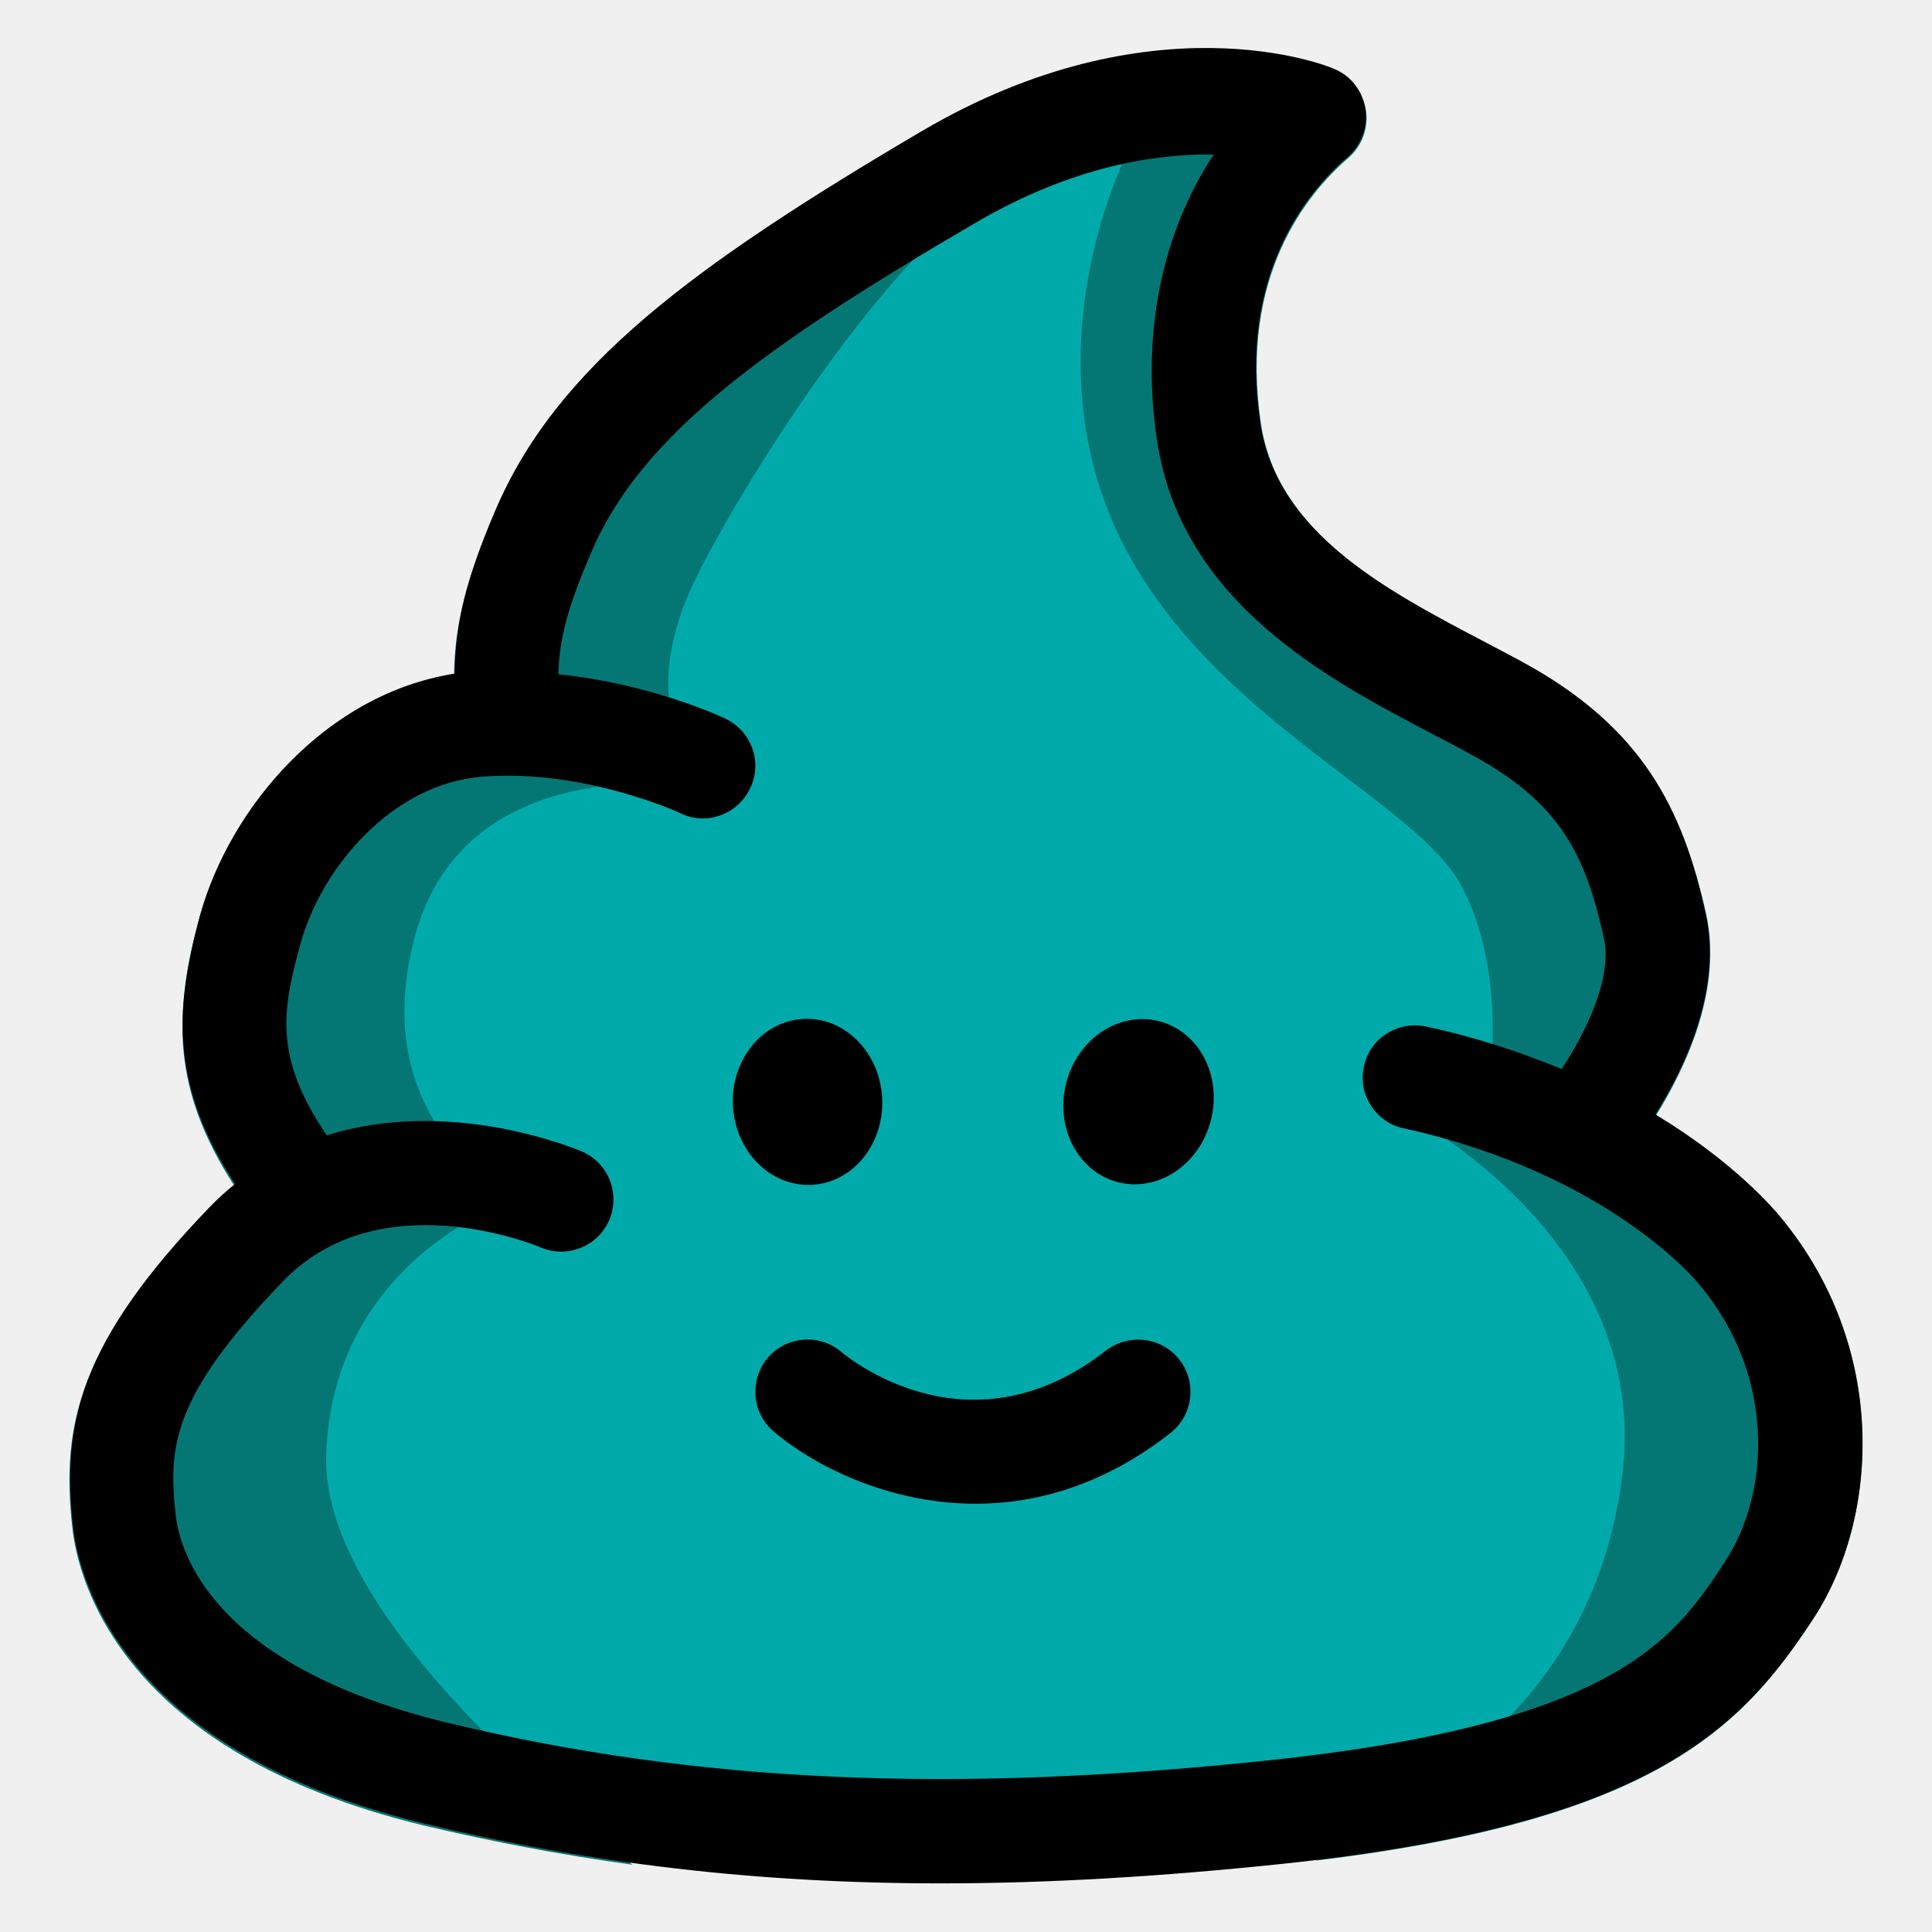
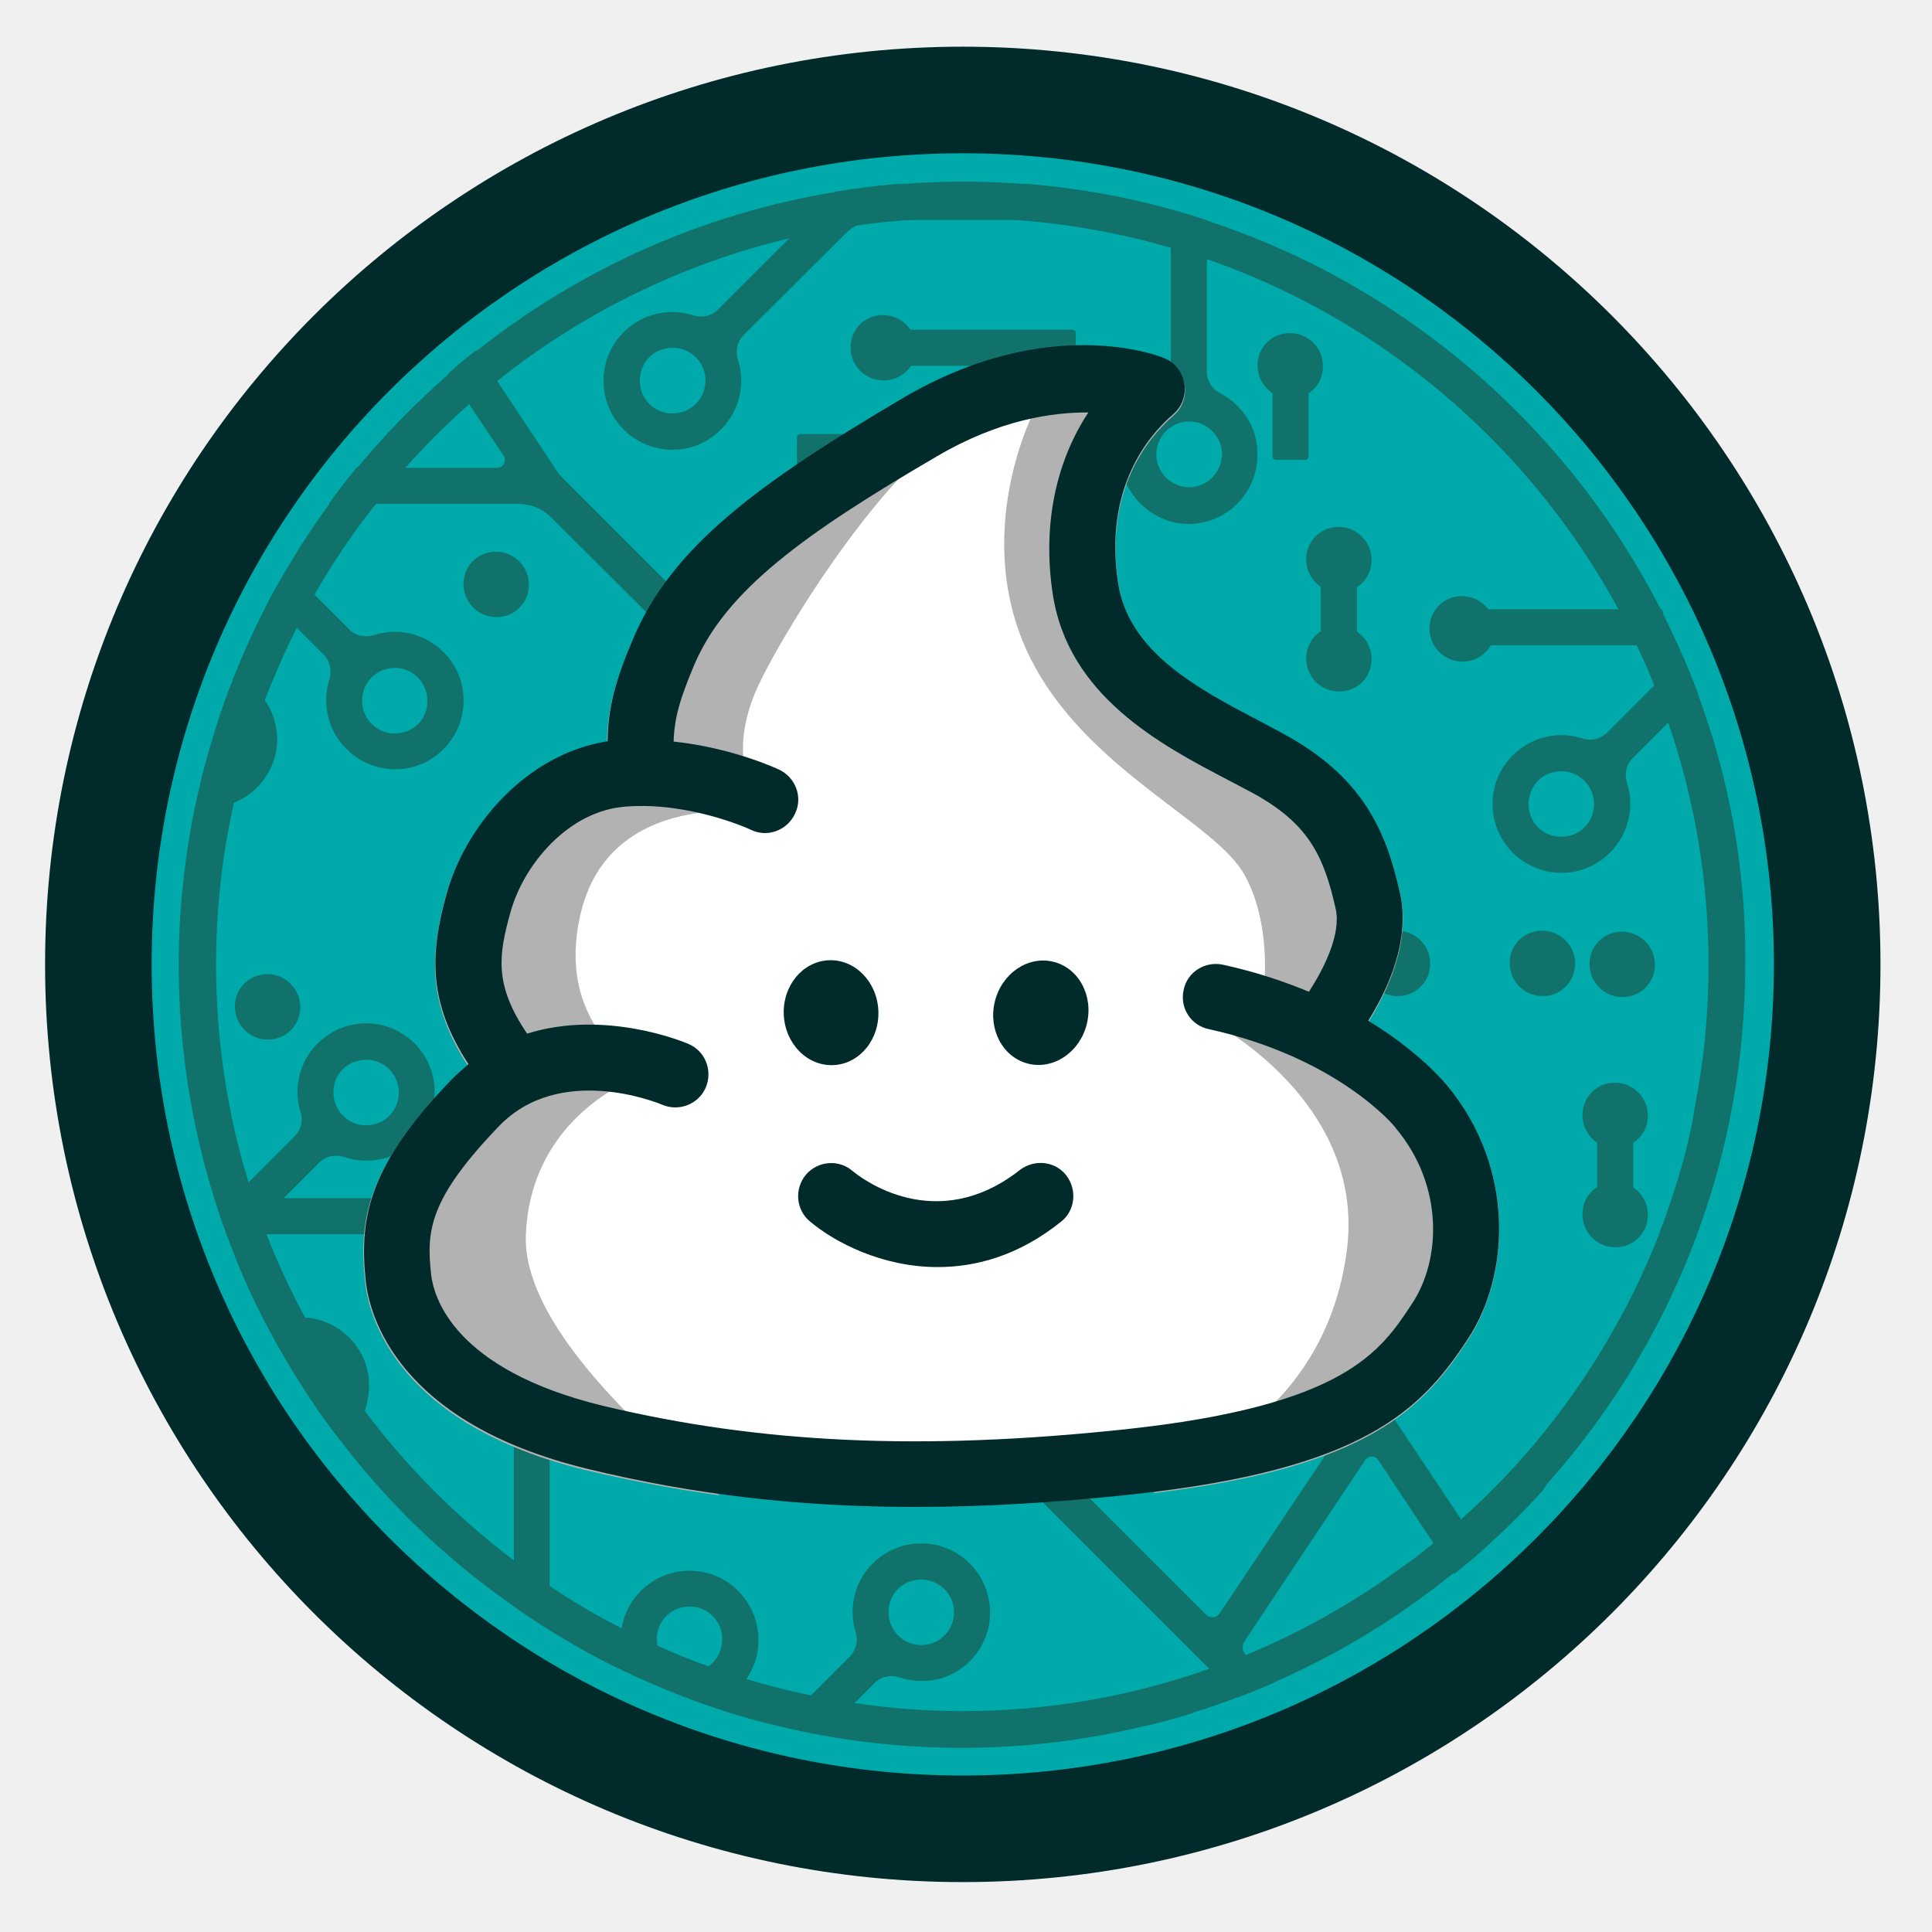
<svg xmlns="http://www.w3.org/2000/svg" version="1.1" id="Capa_1" x="0px" y="0px" viewBox="0 0 600 600" style="enable-background:new 0 0 600 600;" xml:space="preserve">
  <style type="text/css">
- 	.st0{fill:#00AAAA;}
- 	.st1{fill:#047774;}
+ 	.st0{fill:#002B2A;}
+ 	.st1{fill:#00AAAA;}
+ 	.st2{fill:#11726B;}
+ 	.st3{fill:#FFFFFF;}
+ 	.st4{fill:#B2B2B2;}
</style>
  <g>
+     <circle class="st0" cx="299" cy="299.5" r="285" />
+     <circle class="st1" cx="299" cy="299.5" r="251.9" />
+     <path class="st2" d="M370,528.8c-2.3-3.7-7.3-3.6-9.5-0.3l-5.1,7.6c5.2-1.2,10.3-2.6,15.3-4.2C370.8,530.9,370.5,529.8,370,528.8z    M453.8,471.9L434,442.2c-1.5-2.3-2.4-5.1-2.4-7.9v-46.7c0-2.9,1.7-5.6,4.3-7c7.9-4.1,12.9-13,11.2-22.9c-1.5-8.5-8.4-15.4-16.9-17   c-13.6-2.5-25.5,7.9-25.5,21c0,8.2,4.7,15.3,11.5,18.9c2.6,1.4,4.3,4,4.3,7v46.7c0,2.8-0.9,5.6-2.4,7.9L378.8,501   c-1,1.5-3.1,1.7-4.3,0.4l-47-47c-2-2-2.6-5-1.8-7.7c0.9-3,1.2-6.3,0.6-9.8c-1.5-8.8-8.7-16-17.5-17.4c-14.5-2.4-27,10.1-24.7,24.6   c1.4,8.5,8,15.5,16.5,17.3c4,0.9,7.9,0.6,11.3-0.6c2.8-1,5.9-0.3,7.9,1.7l55.7,55.7l8.9,8.9c3.8-1.4,7.6-2.9,11.3-4.6L387,514   l-0.1-0.1c-1.1-1.1-1.3-2.9-0.4-4.2l37.5-56.3c1-1.4,3-1.4,4,0l17.2,25.9l4.1,6.1l2.3,3.4c0.2-0.2,0.4-0.3,0.6-0.5   c2.7-2.2,5.4-4.4,8-6.7L453.8,471.9z M315,443.3c-0.9,3.4-3.6,6.2-7.1,7.1c-7.7,2.1-14.6-4.8-12.5-12.6c0.9-3.4,3.6-6.1,7.1-7   C310.2,428.7,317.1,435.6,315,443.3z M423.3,371.6c-3.4-0.9-6.2-3.6-7.1-7c-2.1-7.8,4.8-14.6,12.5-12.6c3.4,0.9,6.2,3.6,7.1,7.1   C437.9,366.7,431,373.6,423.3,371.6z" />
+     <path class="st2" d="M170.8,447.9c0-2.9,1.7-5.6,4.3-7c7.9-4.1,12.9-13,11.1-22.9c-1.5-8.5-8.4-15.4-16.9-17   c-13.6-2.5-25.5,7.9-25.5,21c0,8.2,4.7,15.3,11.5,18.9c2.6,1.4,4.3,4,4.3,7v46.7c0,1.3-0.2,2.6-0.6,3.8c6.4,4.6,13,8.8,19.8,12.7   l-5.6-8.5c-1.6-2.3-2.5-5.1-2.5-7.9V447.9z M155.4,424.8c-2.1-7.8,4.8-14.6,12.6-12.6c3.4,0.9,6.1,3.6,7,7.1   c2.1,7.7-4.8,14.6-12.5,12.5C159.1,430.9,156.3,428.2,155.4,424.8z M282.5,479.6c-8.8,1.5-16,8.6-17.4,17.4   c-0.6,3.4-0.3,6.8,0.6,9.8c0.9,2.7,0.2,5.6-1.8,7.7l-21.5,21.5c4.3,1.1,8.7,2,13.1,2.8l9.9-9.9l6.2-6.2c2.1-2.1,5.1-2.7,7.9-1.7   c3.5,1.1,7.3,1.4,11.3,0.6c8.4-1.8,15-8.8,16.4-17.3C309.5,489.7,297.1,477.2,282.5,479.6z M295.9,503.4c-0.9,3.4-3.6,6.2-7,7.1   c-7.8,2.1-14.6-4.8-12.6-12.6c0.9-3.4,3.6-6.1,7.1-7C291.1,488.9,298,495.8,295.9,503.4z" />
+     <path class="st2" d="M82.2,217.4c-0.2-0.3-0.4-0.6-0.7-1c-1.9-2.5-4.3-4.4-7.1-5.9c-0.5-0.3-1-0.6-1.4-1c-1.4,3.5-2.8,7.2-4,10.8   c2.1,0.9,3.8,2.6,4.8,4.6c0.7,1.4,1.1,3,1.1,4.6c0,6.1-5.4,10.9-11.6,10.1h-0.1c-0.5,2.2-1,4.3-1.5,6.4c-0.3,1.5-0.6,3-1,4.4   c1.1,0.2,2.2,0.3,3.4,0.4c3,0.1,5.9-0.5,8.5-1.5c7.9-3.1,13.5-10.9,13.5-19.8C86,225.1,84.7,220.8,82.2,217.4z M246.1,203.1   c-1.4-8.9-8.7-16.1-17.6-17.6c-3.5-0.6-6.9-0.3-10,0.7c-2.7,0.9-5.8,0.3-7.8-1.8l-36-36c-0.7-0.6-1.3-1.4-1.8-2.2l-18.6-28   l-6.3-9.5c-3,2.3-5.9,4.7-8.7,7.2l6.3,9.5l10.8,16.1c1.1,1.6-0.1,3.8-2,3.8h-43.7c-3,3.6-5.9,7.4-8.6,11.2h59   c3.8,0,7.4,1.5,10.1,4.2l31.6,31.5c2,2.1,2.6,5.1,1.8,7.8c-1,3.1-1.3,6.4-0.7,10c1.5,8.9,8.7,16.1,17.6,17.5   C236,230,248.4,217.7,246.1,203.1z M234.8,209.4c-0.9,3.4-3.6,6.2-7.1,7.1c-7.7,2.1-14.6-4.8-12.5-12.6c0.9-3.4,3.6-6.2,7-7   C230,194.8,236.9,201.6,234.8,209.4z" />
+     <path class="st2" d="M143.7,214.1c-1.4-8.9-8.6-16.1-17.6-17.6c-3.5-0.6-6.8-0.2-9.9,0.7c-2.8,0.9-5.8,0.3-7.8-1.8l-10.8-10.8   l-8.3-8.3c-2,3.3-3.9,6.7-5.7,10.1l16.9,16.9c2.1,2.1,2.6,5,1.8,7.8c-1,3-1.3,6.4-0.7,9.9c1.4,8.9,8.6,16.1,17.6,17.6   C133.6,241,146,228.6,143.7,214.1z M132.4,220.4c-0.9,3.4-3.6,6.1-7,7c-7.8,2.1-14.6-4.8-12.6-12.5c0.9-3.4,3.6-6.2,7.1-7.1   C127.5,205.7,134.4,212.6,132.4,220.4z" />
+     <path class="st2" d="M386,128c-1.9-2.5-4.3-4.4-7.1-5.9c-2.5-1.3-4.1-3.8-4.1-6.7V68.4c-17.8-5.9-36.5-9.7-55.9-11.3h-39.6   c-0.1,0-0.1,0-0.1,0c-6.6,0.5-13.1,1.3-19.6,2.4c-0.2,0.2-0.4,0.4-0.6,0.6l-36,36c-2.1,2.1-5,2.7-7.8,1.8c-3.1-1-6.4-1.3-10-0.7   c-8.9,1.5-16.1,8.6-17.5,17.6c-2.3,14.5,10.1,26.9,24.6,24.6c8.9-1.4,16.1-8.7,17.6-17.6c0.6-3.5,0.3-6.9-0.7-10   c-0.9-2.7-0.3-5.8,1.8-7.8l31.6-31.5c1-1,2.1-1.8,3.2-2.4c2.1-1.2,4.4-1.8,6.9-1.8h90.9v47.3c0,2.8-1.6,5.4-4.1,6.7   c-2.8,1.4-5.2,3.4-7.1,5.9c-2.8,3.6-4.6,8.3-4.6,13.3c0.1,11.3,9.5,20.9,20.8,21.2c12,0.3,21.9-9.4,21.9-21.4   C390.6,136.2,388.9,131.6,386,128z M218.7,120.9c-0.9,3.4-3.6,6.2-7.1,7.1c-7.8,2.1-14.6-4.8-12.5-12.6c0.9-3.4,3.6-6.2,7-7   C213.9,106.3,220.8,113.2,218.7,120.9z M367.8,151.2c-3.2-0.5-6.2-2.6-7.6-5.5c-1.6-3.2-1.3-6.5,0-9.2c1.7-3.3,5.1-5.6,9.1-5.6   c4,0,7.4,2.3,9.1,5.6c0.7,1.4,1.1,3,1.1,4.6C379.4,147.3,374,152.1,367.8,151.2z" />
+     <path class="st2" d="M110.1,318.1c-8.8,1.5-16,8.6-17.4,17.4c-0.6,3.4-0.3,6.8,0.6,9.8c0.9,2.7,0.2,5.6-1.8,7.6l-14.2,14.2   l-9.1,9.1c1.3,3.9,2.7,7.8,4.2,11.6l26.7-26.7c2.1-2.1,5.1-2.7,7.9-1.7c3.5,1.1,7.3,1.4,11.3,0.6c8.4-1.8,15-8.8,16.4-17.3   C137.1,328.2,124.7,315.7,110.1,318.1z M123.5,342c-0.9,3.4-3.6,6.2-7,7.1c-7.8,2.1-14.6-4.8-12.6-12.6c0.9-3.4,3.6-6.2,7.1-7   C118.7,327.4,125.5,334.3,123.5,342z" />
+     <path class="st2" d="M522.7,203.9l-23.6,23.6c-2.1,2.1-5,2.7-7.8,1.8c-3.1-1-6.4-1.3-10-0.7c-8.9,1.5-16.1,8.7-17.5,17.6   c-2.3,14.5,10.1,26.9,24.6,24.6c8.9-1.4,16.1-8.7,17.6-17.6c0.6-3.5,0.3-6.9-0.7-10c-0.9-2.7-0.3-5.8,1.8-7.8l11.3-11.3l8.9-8.9   C525.8,211.4,524.3,207.7,522.7,203.9z M494.7,252.4c-0.9,3.4-3.6,6.2-7.1,7.1c-7.8,2.1-14.6-4.8-12.5-12.6c0.9-3.4,3.6-6.2,7-7   C489.8,237.8,496.7,244.7,494.7,252.4z" />
+     <path class="st2" d="M114.3,426.5c-1.5-8.5-8.4-15.4-16.9-17c-0.9-0.2-1.7-0.3-2.6-0.3c-4.2-0.3-8.2,0.7-11.6,2.5   c1.8,3.4,3.6,6.7,5.5,9.9c2.2-1.2,4.7-1.5,7.4-0.9c3.4,0.9,6.1,3.6,7,7.1c1.1,4.3-0.5,8.4-3.6,10.8c2.2,3.1,4.3,6,6.7,9   c3.2-2.4,5.7-5.7,7.1-9.5C114.5,434.5,115,430.5,114.3,426.5z M210.5,488.1c-8.8,1.5-16,8.6-17.4,17.4v0.2   c-0.6,3.4-0.3,6.6,0.6,9.6c0.4,1.2,0.5,2.4,0.3,3.6c8.5,4,17.3,7.7,26.3,10.8c4.7-1.4,8.7-4.4,11.5-8.3c1.8-2.6,3-5.5,3.5-8.7   C237.5,498.1,225.1,485.7,210.5,488.1z M216.9,519c-6.1,1.6-11.7-2.3-12.7-7.9c-0.3-1.5-0.3-3.1,0.1-4.7c0.9-3.4,3.6-6.2,7.1-7.1   c7.8-2.1,14.6,4.8,12.5,12.6c-0.6,2.3-2,4.2-3.9,5.6C219.1,518.2,218,518.7,216.9,519z" />
+     <g>
+       <path class="st2" d="M315.1,68.2c16.7,1.1,32.9,4.1,48.5,8.6v-8.6H315.1z M272.7,68.2c-2.5,0-4.8,0.6-6.9,1.8    c5.6-0.9,11.3-1.4,17-1.8H272.7z M315.1,68.2c16.7,1.1,32.9,4.1,48.5,8.6v-8.6H315.1z M272.7,68.2c-2.5,0-4.8,0.6-6.9,1.8    c5.6-0.9,11.3-1.4,17-1.8H272.7z M315.1,68.2c16.7,1.1,32.9,4.1,48.5,8.6v-8.6H315.1z M272.7,68.2c-2.5,0-4.8,0.6-6.9,1.8    c5.6-0.9,11.3-1.4,17-1.8H272.7z M315.1,68.2c16.7,1.1,32.9,4.1,48.5,8.6v-8.6H315.1z M272.7,68.2c-2.5,0-4.8,0.6-6.9,1.8    c5.6-0.9,11.3-1.4,17-1.8H272.7z M527.2,215.3c-1.4-3.8-2.9-7.6-4.5-11.3c-27.4-63.8-81.3-113.7-147.9-135.5    c-17.8-5.9-36.5-9.7-55.9-11.3c-6.6-0.5-13.2-0.8-20-0.8c-6.6,0-13.2,0.3-19.6,0.8c-0.1,0-0.1,0-0.1,0c-6.6,0.5-13.1,1.3-19.6,2.4    c-41.7,6.8-79.9,24.2-111.7,49.5c-3,2.3-5.9,4.7-8.7,7.2c-10.3,9-19.9,18.9-28.6,29.4c-3,3.6-5.9,7.4-8.6,11.2    c-4.6,6.3-8.9,12.9-12.9,19.7c-2,3.3-3.9,6.7-5.7,10.1c-3.9,7.5-7.5,15.2-10.6,23.1c-1.4,3.5-2.8,7.2-4,10.8    c-1.5,4.3-2.8,8.7-4.1,13.1c-0.6,2.1-1.1,4.2-1.7,6.2c-0.5,2.2-1,4.3-1.5,6.4c-0.3,1.5-0.6,3-1,4.4c-3.2,15.8-5,32.2-5,48.9    c0,26.8,4.4,52.7,12.4,76.8c1.3,3.9,2.7,7.8,4.2,11.6c3.1,8.1,6.7,16,10.7,23.6c1.8,3.4,3.6,6.7,5.5,9.9c3.4,5.8,7,11.5,10.8,17    c2.2,3.1,4.3,6,6.7,9c14.9,19.5,32.8,36.7,53,50.8c6.4,4.6,13,8.8,19.8,12.7c4.9,2.9,9.9,5.5,15,7.9c8.5,4,17.3,7.7,26.3,10.8    c7.2,2.5,14.6,4.7,22.2,6.4c4.3,1.1,8.7,2,13.1,2.8c14.1,2.6,28.7,3.9,43.5,3.9c19.4,0,38.3-2.3,56.4-6.7    c5.2-1.2,10.3-2.6,15.3-4.2c4.7-1.4,9.2-3,13.7-4.7c3.8-1.4,7.6-2.9,11.3-4.6c16.9-7.4,32.9-16.6,47.5-27.5    c2.9-2.1,5.6-4.2,8.3-6.4c0.2-0.2,0.4-0.3,0.6-0.5c2.7-2.2,5.4-4.4,8-6.7c6.6-5.9,12.9-12,18.8-18.6c0.1-0.1,0.1-0.1,0.1-0.1    c13.1-14.4,24.5-30.3,33.8-47.4c18.8-34.5,29.5-74,29.5-116C542.3,269.9,537,241.5,527.2,215.3z M520.2,369    c-2.2,6.9-4.6,13.7-7.4,20.3c-3.3,7.8-7,15.4-11.2,22.8c-12.6,22.6-28.8,42.8-47.9,59.8c-2.8,2.6-5.6,5-8.6,7.4    c-0.3,0.3-0.7,0.6-1.1,0.9c-2.9,2.4-5.9,4.7-9,6.8c-14.8,10.8-31,19.9-48.1,27c-3.8,1.6-7.6,3-11.5,4.3    c-23.9,8.5-49.8,13.1-76.6,13.1c-11.5,0-22.7-0.9-33.6-2.5c-4.6-0.6-9-1.4-13.5-2.4c-6.8-1.4-13.6-3.1-20.2-5.1    c-3.9-1.2-7.8-2.5-11.7-3.9c-5.4-1.9-10.6-4.1-15.8-6.4c-3.8-1.7-7.5-3.5-11.1-5.4c-7.7-3.9-15.2-8.3-22.3-13.1    c-3.8-2.6-7.6-5.2-11.2-8c-17.6-13.3-33.3-29-46.5-46.7c-6.8-9.1-13-18.8-18.4-28.8c-5.2-9.6-9.7-19.6-13.5-30    c-1.4-3.9-2.8-7.9-4-11.9c-6.6-21.4-10.1-44.2-10.1-67.7c0-14.9,1.4-29.6,4.2-43.7c0.4-2.1,0.8-4.2,1.3-6.3c0.5-2.2,1-4.4,1.6-6.6    c2.2-8.7,4.8-17.2,8-25.4c3-7.7,6.3-15.2,9.9-22.4c1.8-3.5,3.6-7,5.5-10.3c5.6-9.8,11.9-19.2,18.9-28c3-3.8,6.1-7.6,9.3-11.2    c6.2-7,12.9-13.7,19.9-19.9c2.9-2.5,5.7-4.8,8.7-7.2c26.2-21,57.1-36.4,90.9-44.5c6.7-1.6,13.6-2.9,20.6-3.9    c5.6-0.9,11.3-1.4,17-1.8c5.3-0.4,10.7-0.6,16.1-0.6c5.4,0,10.8,0.2,16.1,0.6c16.7,1.1,32.9,4.1,48.5,8.6    c3.8,1.1,7.5,2.3,11.2,3.5c63.3,21.9,114.1,70.6,139.1,132.3c1.6,3.8,3,7.6,4.3,11.5c8.2,23.6,12.6,49,12.6,75.4    c0,15-1.4,29.6-4.2,43.8C525.1,352.1,522.9,360.6,520.2,369z M110.8,145.5c-3,3.6-5.9,7.4-8.6,11.2c-4.6,6.3-8.9,12.9-12.9,19.7    c-2,3.3-3.9,6.7-5.7,10.1c-3.9,7.5-7.5,15.2-10.6,23.1c0.5,0.4,0.9,0.7,1.4,1c2.7,1.4,5.1,3.4,7.1,5.9c0.3,0.3,0.5,0.6,0.7,1    c3-7.7,6.3-15.2,9.9-22.4c1.8-3.5,3.6-7,5.5-10.3c5.6-9.8,11.9-19.2,18.9-28c3-3.8,6.1-7.6,9.3-11.2H110.8z M231.7,521.4    c-3.9-1.2-7.8-2.5-11.7-3.9c-5.4-1.9-10.6-4.1-15.8-6.4c-3.8-1.7-7.5-3.5-11.1-5.4c-7.7-3.9-15.2-8.3-22.3-13.1v1.9    c0,2.8,0.9,5.6,2.5,7.9l5.6,8.5c4.9,2.9,9.9,5.5,15,7.9c8.5,4,17.3,7.7,26.3,10.8c7.2,2.5,14.6,4.7,22.2,6.4l9.5-9.5    C245.1,525.2,238.3,523.4,231.7,521.4z M375.5,518.3c-23.9,8.5-49.8,13.1-76.6,13.1c-11.5,0-22.7-0.9-33.6-2.5l-9.9,9.9    c14.1,2.6,28.7,3.9,43.5,3.9c19.4,0,38.3-2.3,56.4-6.7l5.1-7.6c2.2-3.3,7.2-3.4,9.5,0.3c0.6,1,0.8,2.1,0.7,3.1    c4.7-1.4,9.2-3,13.7-4.7L375.5,518.3z M272.7,68.2c-2.5,0-4.8,0.6-6.9,1.8c5.6-0.9,11.3-1.4,17-1.8H272.7z M315.1,68.2    c16.7,1.1,32.9,4.1,48.5,8.6v-8.6H315.1z M272.7,68.2c-2.5,0-4.8,0.6-6.9,1.8c5.6-0.9,11.3-1.4,17-1.8H272.7z M315.1,68.2    c16.7,1.1,32.9,4.1,48.5,8.6v-8.6H315.1z M272.7,68.2c-2.5,0-4.8,0.6-6.9,1.8c5.6-0.9,11.3-1.4,17-1.8H272.7z M315.1,68.2    c16.7,1.1,32.9,4.1,48.5,8.6v-8.6H315.1z M72.6,249.5c0.5-2.2,1-4.4,1.6-6.6c2.2-8.7,4.8-17.2,8-25.4c3-7.7,6.3-15.2,9.9-22.4    l-8.5-8.5c-3.9,7.5-7.5,15.2-10.6,23.1c-1.4,3.5-2.8,7.2-4,10.8c-1.5,4.3-2.8,8.7-4.1,13.1c-0.6,2.1-1.1,4.2-1.7,6.2    c-0.5,2.2-1,4.3-1.5,6.4c-0.3,1.5-0.6,3-1,4.4c-3.2,15.8-5,32.2-5,48.9c0,26.8,4.4,52.7,12.4,76.8l9.1-9.1    c-6.6-21.4-10.1-44.2-10.1-67.7c0-14.9,1.4-29.6,4.2-43.7C71.7,253.7,72.1,251.6,72.6,249.5z M193.7,515.3c-0.9-3-1.1-6.2-0.6-9.6    c-7.7-3.9-15.2-8.3-22.3-13.1c-3.8-2.6-7.6-5.2-11.2-8c-17.6-13.3-33.3-29-46.5-46.7c-6.8-9.1-13-18.8-18.4-28.8    c-5.2-9.6-9.7-19.6-13.5-30l-8.8,8.8c3.1,8.1,6.7,16,10.7,23.6c1.8,3.4,3.6,6.7,5.5,9.9c3.4,5.8,7,11.5,10.8,17    c2.2,3.1,4.3,6,6.7,9c14.9,19.5,32.8,36.7,53,50.8c6.4,4.6,13,8.8,19.8,12.7c4.9,2.9,9.9,5.5,15,7.9    C194.1,517.7,194.1,516.5,193.7,515.3z M272.7,68.2c-2.5,0-4.8,0.6-6.9,1.8c5.6-0.9,11.3-1.4,17-1.8H272.7z M315.1,68.2    c16.7,1.1,32.9,4.1,48.5,8.6v-8.6H315.1z M453.8,471.9c-2.8,2.6-5.6,5-8.6,7.4c-0.3,0.3-0.7,0.6-1.1,0.9l8.1,8.1    c2.7-2.2,5.4-4.4,8-6.7c6.6-5.9,12.9-12,18.8-18.6c0.1-0.1,0.1-0.1,0.1-0.1l20.2-30.3c1.5-2.3,2.4-5.1,2.4-7.9v-12.6    C489,434.7,472.8,454.9,453.8,471.9z" />
+     </g>
+     <path class="st2" d="M515.5,200.4h-61.2c-0.5,0-1-0.4-1-1v-9.2c0-0.5,0.4-1,1-1h61.2c0.5,0,1,0.4,1,1v9.2   C516.4,200,516,200.4,515.5,200.4z" />
+     <path class="st2" d="M333.1,113.6h-61.2c-0.5,0-1-0.4-1-1v-9.2c0-0.5,0.4-1,1-1h61.2c0.5,0,1,0.4,1,1v9.2   C334.1,113.2,333.7,113.6,333.1,113.6z" />
+     <path class="st2" d="M309.7,146h-61.2c-0.5,0-1-0.4-1-1v-9.2c0-0.5,0.4-1,1-1h61.2c0.5,0,1,0.4,1,1v9.2   C310.7,145.5,310.3,146,309.7,146z" />
+     <path class="st2" d="M395.2,141.8v-26.8c0-0.5,0.4-1,1-1h9.2c0.5,0,1,0.4,1,1v26.8c0,0.5-0.4,1-1,1h-9.2   C395.6,142.8,395.2,142.3,395.2,141.8z" />
+     <path class="st2" d="M410.2,203.9v-26.8c0-0.5,0.4-1,1-1h9.2c0.5,0,1,0.4,1,1v26.8c0,0.5-0.4,1-1,1h-9.2   C410.7,204.9,410.2,204.5,410.2,203.9z" />
+     <path class="st2" d="M136.1,383.3H74.9c-0.5,0-1-0.4-1-1v-9.2c0-0.5,0.4-1,1-1h61.2c0.5,0,1,0.4,1,1v9.2   C137.1,382.9,136.7,383.3,136.1,383.3z" />
+     <path class="st2" d="M456.9,205.1L456.9,205.1c-7.7,2-14.6-4.8-12.6-12.6c0.9-3.4,3.6-6.1,7-7c7.7-2,14.6,4.8,12.6,12.6   C463.1,201.4,460.3,204.2,456.9,205.1" />
+     <path class="st2" d="M418.6,183.6L418.6,183.6c-7.7,2-14.6-4.8-12.6-12.6c0.9-3.4,3.6-6.1,7-7c7.7-2,14.6,4.8,12.6,12.6   C424.7,180,422,182.7,418.6,183.6" />
+     <path class="st2" d="M418.6,214.4L418.6,214.4c-7.7,2-14.6-4.8-12.6-12.6c0.9-3.4,3.6-6.1,7-7c7.7-2,14.6,4.8,12.6,12.6   C424.7,210.8,422,213.5,418.6,214.4" />
+     <path class="st2" d="M496,376.4v-26.8c0-0.5,0.4-1,1-1h9.2c0.5,0,1,0.4,1,1v26.8c0,0.5-0.4,1-1,1H497   C496.5,377.4,496,377,496,376.4z" />
+     <path class="st2" d="M504.4,356.2L504.4,356.2c-7.7,2-14.6-4.8-12.6-12.6c0.9-3.4,3.6-6.1,7-7c7.7-2,14.6,4.8,12.6,12.6   C510.5,352.5,507.8,355.2,504.4,356.2" />
+     <path class="st2" d="M504.4,387L504.4,387c-7.7,2-14.6-4.8-12.6-12.6c0.9-3.4,3.6-6.1,7-7c7.7-2,14.6,4.8,12.6,12.6   C510.5,383.3,507.8,386.1,504.4,387" />
+     <path class="st2" d="M436.8,309L436.8,309c-7.7,2-14.6-4.8-12.6-12.6c0.9-3.4,3.6-6.1,7-7c7.7-2,14.6,4.8,12.6,12.6   C442.9,305.3,440.1,308.1,436.8,309" />
+     <path class="st2" d="M506.6,309.3L506.6,309.3c-7.7,2-14.6-4.8-12.6-12.6c0.9-3.4,3.6-6.1,7-7c7.7-2,14.6,4.8,12.6,12.6   C512.7,305.7,509.9,308.4,506.6,309.3" />
+     <path class="st2" d="M481.8,309L481.8,309c-7.7,2-14.6-4.8-12.6-12.6c0.9-3.4,3.6-6.1,7-7c7.7-2,14.6,4.8,12.6,12.6   C487.9,305.3,485.2,308.1,481.8,309" />
+     <path class="st2" d="M232,457.3L232,457.3c-7.7,2-14.6-4.8-12.6-12.6c0.9-3.4,3.6-6.1,7-7c7.7-2,14.6,4.8,12.6,12.6   C238.2,453.6,235.4,456.4,232,457.3" />
+     <path class="st2" d="M85.9,322.5L85.9,322.5c-7.7,2-14.6-4.8-12.6-12.6c0.9-3.4,3.6-6.1,7-7c7.7-2,14.6,4.8,12.6,12.6   C92,318.8,89.3,321.6,85.9,322.5" />
+     <path class="st2" d="M141.9,387.5L141.9,387.5c-7.7,2-14.6-4.8-12.6-12.6c0.9-3.4,3.6-6.1,7-7c7.7-2,14.6,4.8,12.6,12.6   C148,383.9,145.2,386.6,141.9,387.5" />
+     <path class="st2" d="M310.8,150.2L310.8,150.2c-7.7,2-14.6-4.8-12.6-12.6c0.9-3.4,3.6-6.1,7-7c7.7-2,14.6,4.8,12.6,12.6   C316.9,146.5,314.2,149.3,310.8,150.2" />
+     <path class="st2" d="M403.5,123.4L403.5,123.4c-7.7,2-14.6-4.8-12.6-12.6c0.9-3.4,3.6-6.1,7-7c7.7-2,14.6,4.8,12.6,12.6   C409.7,119.8,406.9,122.5,403.5,123.4" />
+     <path class="st2" d="M156.9,191.3L156.9,191.3c-7.7,2-14.6-4.8-12.6-12.6c0.9-3.4,3.6-6.1,7-7c7.7-2,14.6,4.8,12.6,12.6   C163,187.6,160.3,190.4,156.9,191.3" />
+     <path class="st2" d="M281.9,191.3L281.9,191.3c-7.7,2-14.6-4.8-12.6-12.6c0.9-3.4,3.6-6.1,7-7c7.7-2,14.6,4.8,12.6,12.6   C288,187.6,285.3,190.4,281.9,191.3" />
+     <path class="st2" d="M313.5,191.3L313.5,191.3c-7.7,2-14.6-4.8-12.6-12.6c0.9-3.4,3.6-6.1,7-7c7.7-2,14.6,4.8,12.6,12.6   C319.6,187.6,316.9,190.4,313.5,191.3" />
+     <path class="st2" d="M277.1,117.8L277.1,117.8c-7.7,2-14.6-4.8-12.6-12.6c0.9-3.4,3.6-6.1,7-7c7.7-2,14.6,4.8,12.6,12.6   C283.2,114.2,280.5,116.9,277.1,117.8" />
    <g>
      <g>
-         <polygon class="st0" points="293,563.6 197.7,556.5 119,541.5 50,492.5 41.5,436.6 81.2,390.3 103.4,372.3 86.3,342.7      81.2,291.6 109,246.8 138.9,231.1 157.5,197.1 200.6,131.7 276.7,72.7 339.2,41.5 389.1,32.2 372.6,81.3 373.2,155.1      426.5,211.3 484.7,246 505.4,270.9 501.8,363.9 538.1,400.9 553.7,432.1 553.7,482.7 511.1,521.7 458.5,548 327,563.6    " />
-       </g>
-       <g>
-         <path class="st1" d="M322.1,50c-12.1,5.2-25.3,16.3-37.9,30c-31.4,33.8-60.6,83.4-69.3,102.1c-7,15.2-7.8,26.9-7.2,34.1     c0.4,5.2,1.6,8.2,1.6,8.2l9.3,20.2c0,0-14.4-2.7-32-0.4c-21.8,2.9-48.4,13.2-57.6,46c-7.1,25.9-2.1,44.8,5.9,58     c10.2,16.9,25.1,24.2,25.1,24.2s-7.9,2.5-18,8.9c-16.7,10.6-39.4,32-40.7,70.4c-1,27.5,22.5,59.3,48.8,86     c16.2,16.5,33.3,30.9,46.3,41.4c-21.9-3-43.3-7.1-64.9-12.2c-94.1-22.8-107.2-76.3-109-92.1c-3.7-32.3,2.1-57.5,42.1-99     c2.8-2.9,5.3-5.2,8.2-7.5c-19.5-30-19-53.4-10.8-83.6c9.2-33.4,38.9-68.6,79-74.9c0.2-16.2,3.9-29.9,12.6-50.6     c19.2-45,61.3-76.2,132.6-118.1c12.3-7.2,24.2-12.5,35.3-16.5C334.9,31.5,343.3,40.8,322.1,50z" />
-       </g>
-       <g>
-         <path class="st1" d="M563,502.9c-21.9,33.5-49,62.2-154.3,74.9l27.2-20.5c0,0,16.3-6.9,33-24.3c15.1-15.6,30.5-39.7,34.9-74.6     c6.9-54.9-34-90.5-55.4-105.2c-7.4-5-12.5-7.6-12.5-7.6l26.8-11.4c0,0,0.7-4,0.8-10.4c0.4-12-0.7-32.5-10-49.3     c-14.2-25.6-74.5-50.3-103-102.3c-24.4-44.3-14.3-93-1.9-121.6c2.1-4.8,4.1-9,6.2-12.5c4.7-8.5,13.2-16.3,22.4-22.8     c22.2,0.4,35.9,5.9,37,6.4c5.2,2.2,9,6.9,10,12.4c0.9,5.5-1.2,11.3-5.4,14.9c-13.1,11.3-34,37-27.2,82.6     c5.1,34.3,39.5,52.1,69.6,68c4,2.1,7.9,4.1,11.5,6.1c37.6,20.4,50,46.1,57.2,78.3c5,23.1-6.1,47.1-15.6,62.4     c24.5,14.9,36.7,29.3,38.7,31.7C586.7,418.7,583.6,471.6,563,502.9z" />
-       </g>
-       <g>
-         <ellipse transform="matrix(0.9988 -4.875064e-02 4.875064e-02 0.9988 -16.3851 12.6348)" cx="250.8" cy="342.2" rx="23.2" ry="25.8" />
-       </g>
-       <g>
-         <ellipse transform="matrix(0.2422 -0.9702 0.9702 0.2422 -63.9654 602.3403)" cx="353.6" cy="342.1" rx="25.8" ry="23.2" />
-       </g>
-       <g>
-         <path d="M303,467c-27.4,0-50.6-12.1-62.7-22.4c-6.9-5.8-7.6-16.1-1.9-22.9c5.8-6.8,16.1-7.6,22.8-1.9c4.1,3.4,40.9,32,82.3-0.4     c7.1-5.4,17.3-4.2,22.8,2.9c5.5,7.1,4.2,17.3-2.9,22.8C342.8,461.2,321.9,467,303,467z" />
-       </g>
-       <g>
-         <path d="M552.8,377.8c-2-2.4-14.2-16.9-38.7-31.7c9.6-15.3,20.7-39.4,15.6-62.4c-7.1-32.3-19.4-57.8-57.2-78.3     c-3.7-2-7.5-4-11.5-6.1c-30.3-15.9-64.6-33.8-69.6-68c-6.8-45.6,14.1-71.4,27.2-82.6c4.2-3.8,6.3-9.3,5.4-15     c-0.9-5.5-4.5-10.3-9.9-12.4c-2.1-1-56.4-22.5-127.8,19.4C215,82.7,172.8,113.9,153.8,158.6c-8.8,20.6-12.4,34.5-12.6,50.6     c-40.1,6.3-69.8,41.7-79,74.9c-8.3,30-8.9,53.5,10.8,83.6c-2.9,2.3-5.5,4.7-8.2,7.5c-40,41.6-45.7,66.8-42.1,99     c1.8,15.9,14.9,69.3,109,92.1c51.3,12.4,103.2,18.6,160.5,18.6c33.3,0,68.4-2.1,106.4-6.1c113.9-12.1,142-41.7,164.6-76.2     C583.5,471.6,586.7,418.6,552.8,377.8z M535.7,485c-15.4,23.5-33,50.1-140.9,61.6c-99.6,10.6-178.5,7-255.9-11.6     c-73.5-17.8-83-53.5-84.3-64.2c-2.4-21.4-1.3-37,33.3-72.9c29.9-31,77.9-11.4,80-10.5c8.2,3.5,17.8-0.3,21.3-8.5     c3.5-8.3-0.3-17.8-8.5-21.3c-2.2-0.9-40.8-17.1-79.2-5c-16.5-24.2-13.9-38.9-8.2-59.4c6.4-23.6,28.5-49.9,56.6-52     c31.3-2.5,61.2,11.2,61.5,11.4c8.1,3.9,17.8,0.3,21.6-7.9c3.9-8.1,0.3-17.8-7.9-21.6c-1.2-0.6-23.2-10.8-51.7-13.7     c0.3-11.5,3.1-21.2,10.1-37.6c15.4-36.5,53.8-64.2,119.1-102.4c30.6-18,56.8-21.7,74.3-21.4c-16.2,24.7-22.5,55.7-17.6,88.6     c7.5,50.6,53.3,74.5,86.8,92c3.9,2,7.5,3.9,11.1,5.9c27.3,14.9,35.1,30.7,40.9,56.8c2.8,12.5-5.8,29.5-13.1,40.7     c-12.2-5-26.2-9.8-42.1-13.2c-8.8-1.9-17.5,3.7-19.3,12.3c-2,8.8,3.7,17.5,12.3,19.3c63.7,14,91.3,47.9,91.5,48.1     c0.1,0.1,0.2,0.3,0.3,0.4C551.5,427.1,549.8,463.7,535.7,485z" />
+         <g>
+           <polygon class="st3" points="284.9,454.7 224.5,450.2 174.7,440.7 131,409.7 125.6,374.3 150.8,345 164.8,333.6 154,314.8       150.8,282.5 168.4,254.1 187.3,244.2 199.1,222.6 226.4,181.2 274.5,143.9 314.1,124.1 345.7,118.2 335.3,149.3 335.7,196       369.4,231.6 406.3,253.6 419.4,269.4 417.1,328.3 440.1,351.7 449.9,371.4 449.9,403.5 423,428.2 389.7,444.8 306.4,454.7           " />
+         </g>
+         <g>
+           <path class="st4" d="M303.3,129.5c-7.7,3.3-16,10.3-24,19c-19.9,21.4-38.4,52.8-43.9,64.6c-4.4,9.6-4.9,17-4.6,21.6      c0.3,3.3,1,5.2,1,5.2l5.9,12.8c0,0-9.1-1.7-20.3-0.3c-13.8,1.8-30.6,8.4-36.5,29.1c-4.5,16.4-1.3,28.4,3.7,36.7      c6.5,10.7,15.9,15.3,15.9,15.3s-5,1.6-11.4,5.6c-10.6,6.7-24.9,20.3-25.8,44.6c-0.6,17.4,14.2,37.5,30.9,54.5      c10.3,10.4,21.1,19.6,29.3,26.2c-13.9-1.9-27.4-4.5-41.1-7.7c-59.6-14.4-67.9-48.3-69-58.3c-2.3-20.5,1.3-36.4,26.7-62.7      c1.8-1.8,3.4-3.3,5.2-4.7c-12.3-19-12-33.8-6.8-52.9c5.8-21.1,24.6-43.4,50-47.4c0.1-10.3,2.5-18.9,8-32      c12.2-28.5,38.8-48.2,84-74.8c7.8-4.6,15.3-7.9,22.4-10.4C311.4,117.8,316.7,123.7,303.3,129.5z" />
+         </g>
+         <g>
+           <path class="st4" d="M455.8,416.3c-13.9,21.2-31,39.4-97.7,47.4l17.2-13c0,0,10.3-4.4,20.9-15.4c9.6-9.9,19.3-25.1,22.1-47.2      c4.4-34.8-21.5-57.3-35.1-66.6c-4.7-3.2-7.9-4.8-7.9-4.8l17-7.2c0,0,0.4-2.5,0.5-6.6c0.3-7.6-0.4-20.6-6.3-31.2      c-9-16.2-47.2-31.8-65.2-64.8c-15.4-28.1-9.1-58.9-1.2-77c1.3-3,2.6-5.7,3.9-7.9c3-5.4,8.4-10.3,14.2-14.4      c14.1,0.3,22.7,3.7,23.4,4.1c3.3,1.4,5.7,4.4,6.3,7.9c0.6,3.5-0.8,7.2-3.4,9.4c-8.3,7.2-21.5,23.4-17.2,52.3      c3.2,21.7,25,33,44.1,43.1c2.5,1.3,5,2.6,7.3,3.9c23.8,12.9,31.7,29.2,36.2,49.6c3.2,14.6-3.9,29.8-9.9,39.5      c15.5,9.4,23.2,18.6,24.5,20.1C470.8,363,468.9,396.4,455.8,416.3z" />
+         </g>
+         <g>
+           <ellipse transform="matrix(0.9988 -4.875118e-02 4.875118e-02 0.9988 -15.0259 12.959)" class="st0" cx="258.1" cy="314.5" rx="14.7" ry="16.3" />
+         </g>
+         <g>
+           <ellipse transform="matrix(0.2422 -0.9702 0.9702 0.2422 -60.1665 551.9108)" class="st0" cx="323.2" cy="314.5" rx="16.3" ry="14.7" />
+         </g>
+         <g>
+           <path class="st0" d="M291.2,393.5c-17.3,0-32-7.7-39.7-14.2c-4.4-3.7-4.8-10.2-1.2-14.5c3.7-4.3,10.2-4.8,14.4-1.2      c2.6,2.2,25.9,20.3,52.1-0.3c4.5-3.4,11-2.7,14.4,1.8s2.7,11-1.8,14.4C316.4,389.9,303.2,393.5,291.2,393.5z" />
+         </g>
+         <g>
+           <path class="st0" d="M449.4,337.1c-1.3-1.5-9-10.7-24.5-20.1c6.1-9.7,13.1-24.9,9.9-39.5c-4.5-20.5-12.3-36.6-36.2-49.6      c-2.3-1.3-4.7-2.5-7.3-3.9c-19.2-10.1-40.9-21.4-44.1-43.1c-4.3-28.9,8.9-45.2,17.2-52.3c2.7-2.4,4-5.9,3.4-9.5      c-0.6-3.5-2.8-6.5-6.3-7.9c-1.3-0.6-35.7-14.2-80.9,12.3c-45.1,26.6-71.9,46.3-83.9,74.7c-5.6,13-7.9,21.8-8,32      c-25.4,4-44.2,26.4-50,47.4c-5.3,19-5.6,33.9,6.8,52.9c-1.8,1.5-3.5,3-5.2,4.7c-25.3,26.3-28.9,42.3-26.7,62.7      c1.1,10.1,9.4,43.9,69,58.3c32.5,7.9,65.3,11.8,101.6,11.8c21.1,0,43.3-1.3,67.4-3.9c72.1-7.7,89.9-26.4,104.2-48.2      C468.8,396.4,470.8,362.9,449.4,337.1z M438.5,404.9c-9.8,14.9-20.9,31.7-89.2,39c-63.1,6.7-113,4.4-162-7.3      c-46.5-11.3-52.6-33.9-53.4-40.7c-1.5-13.6-0.8-23.4,21.1-46.2c18.9-19.6,49.3-7.2,50.7-6.6c5.2,2.2,11.3-0.2,13.5-5.4      c2.2-5.3-0.2-11.3-5.4-13.5c-1.4-0.6-25.8-10.8-50.1-3.2c-10.4-15.3-8.8-24.6-5.2-37.6c4.1-14.9,18-31.6,35.8-32.9      c19.8-1.6,38.8,7.1,38.9,7.2c5.1,2.5,11.3,0.2,13.7-5c2.5-5.1,0.2-11.3-5-13.7c-0.8-0.4-14.7-6.8-32.7-8.7      c0.2-7.3,2-13.4,6.4-23.8c9.8-23.1,34.1-40.7,75.4-64.8c19.4-11.4,36-13.7,47-13.6c-10.3,15.6-14.2,35.3-11.1,56.1      c4.7,32,33.7,47.2,55,58.3c2.5,1.3,4.7,2.5,7,3.7c17.3,9.4,22.2,19.4,25.9,36c1.8,7.9-3.7,18.7-8.3,25.8      c-7.7-3.2-16.6-6.2-26.7-8.4c-5.6-1.2-11.1,2.3-12.2,7.8c-1.3,5.6,2.3,11.1,7.8,12.2c40.3,8.9,57.8,30.3,57.9,30.5      c0.1,0.1,0.1,0.2,0.2,0.3C448.5,368.3,447.5,391.4,438.5,404.9z" />
+         </g>
      </g>
    </g>
  </g>
</svg>
